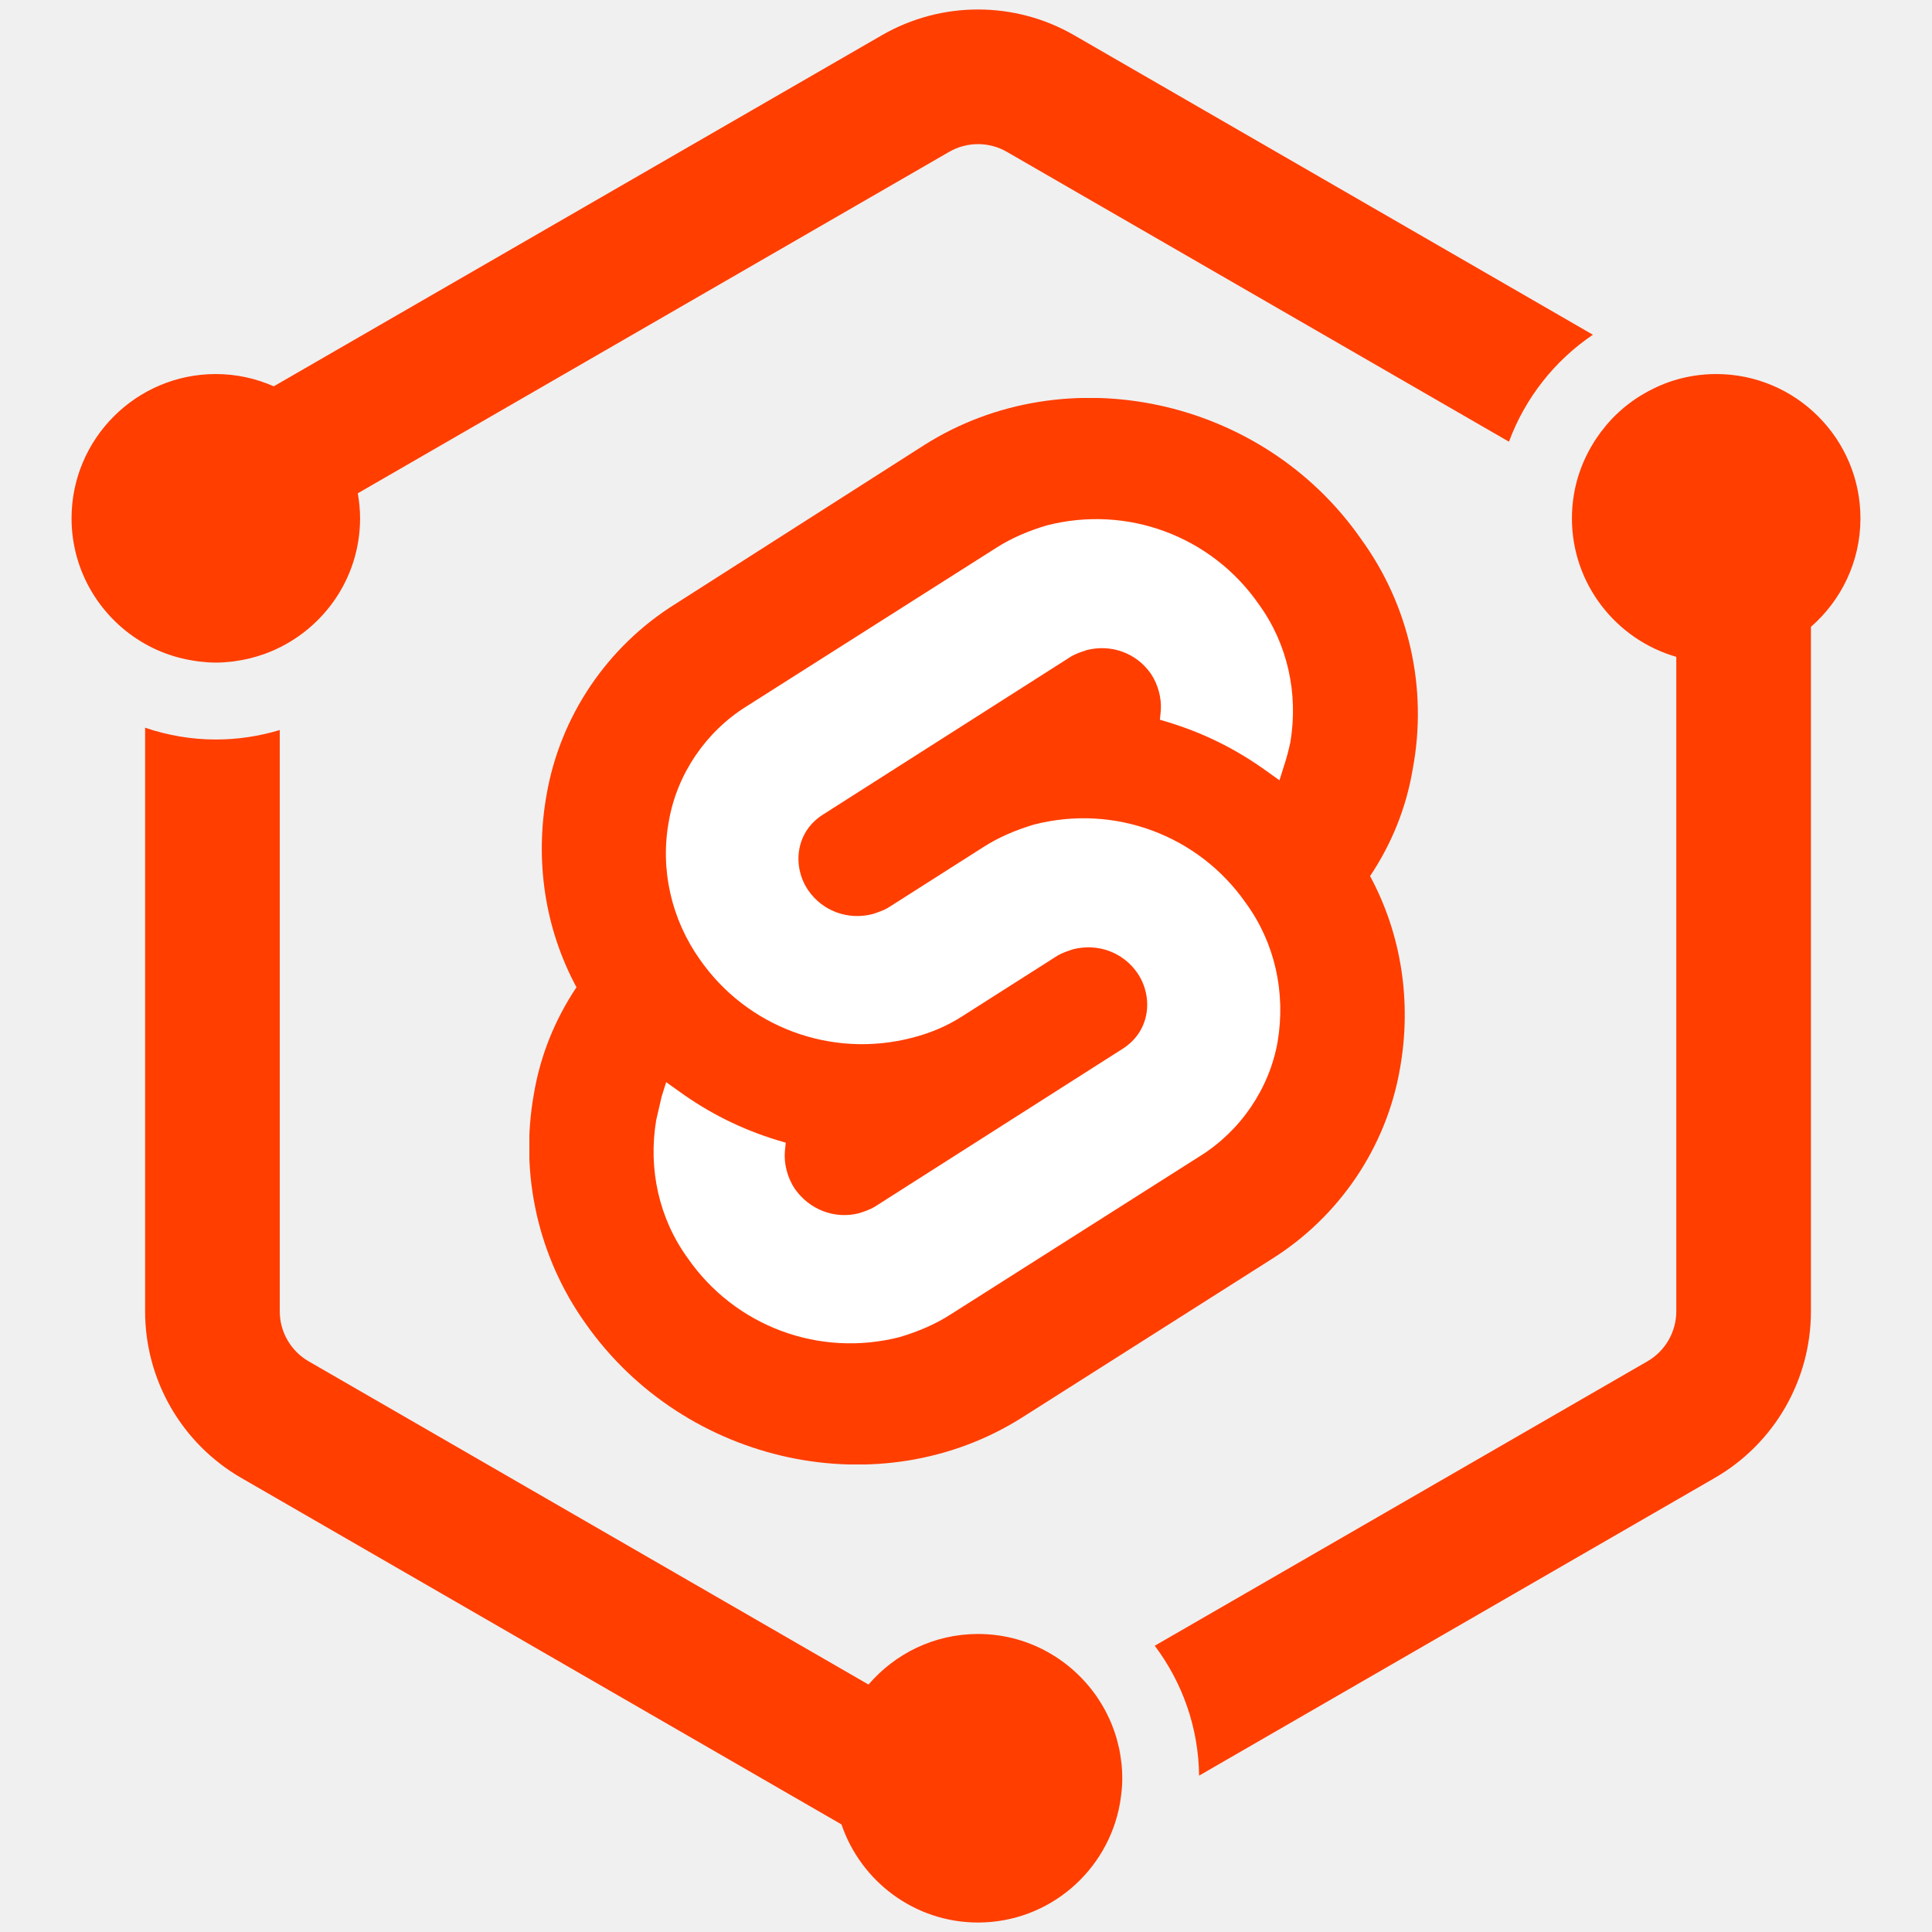
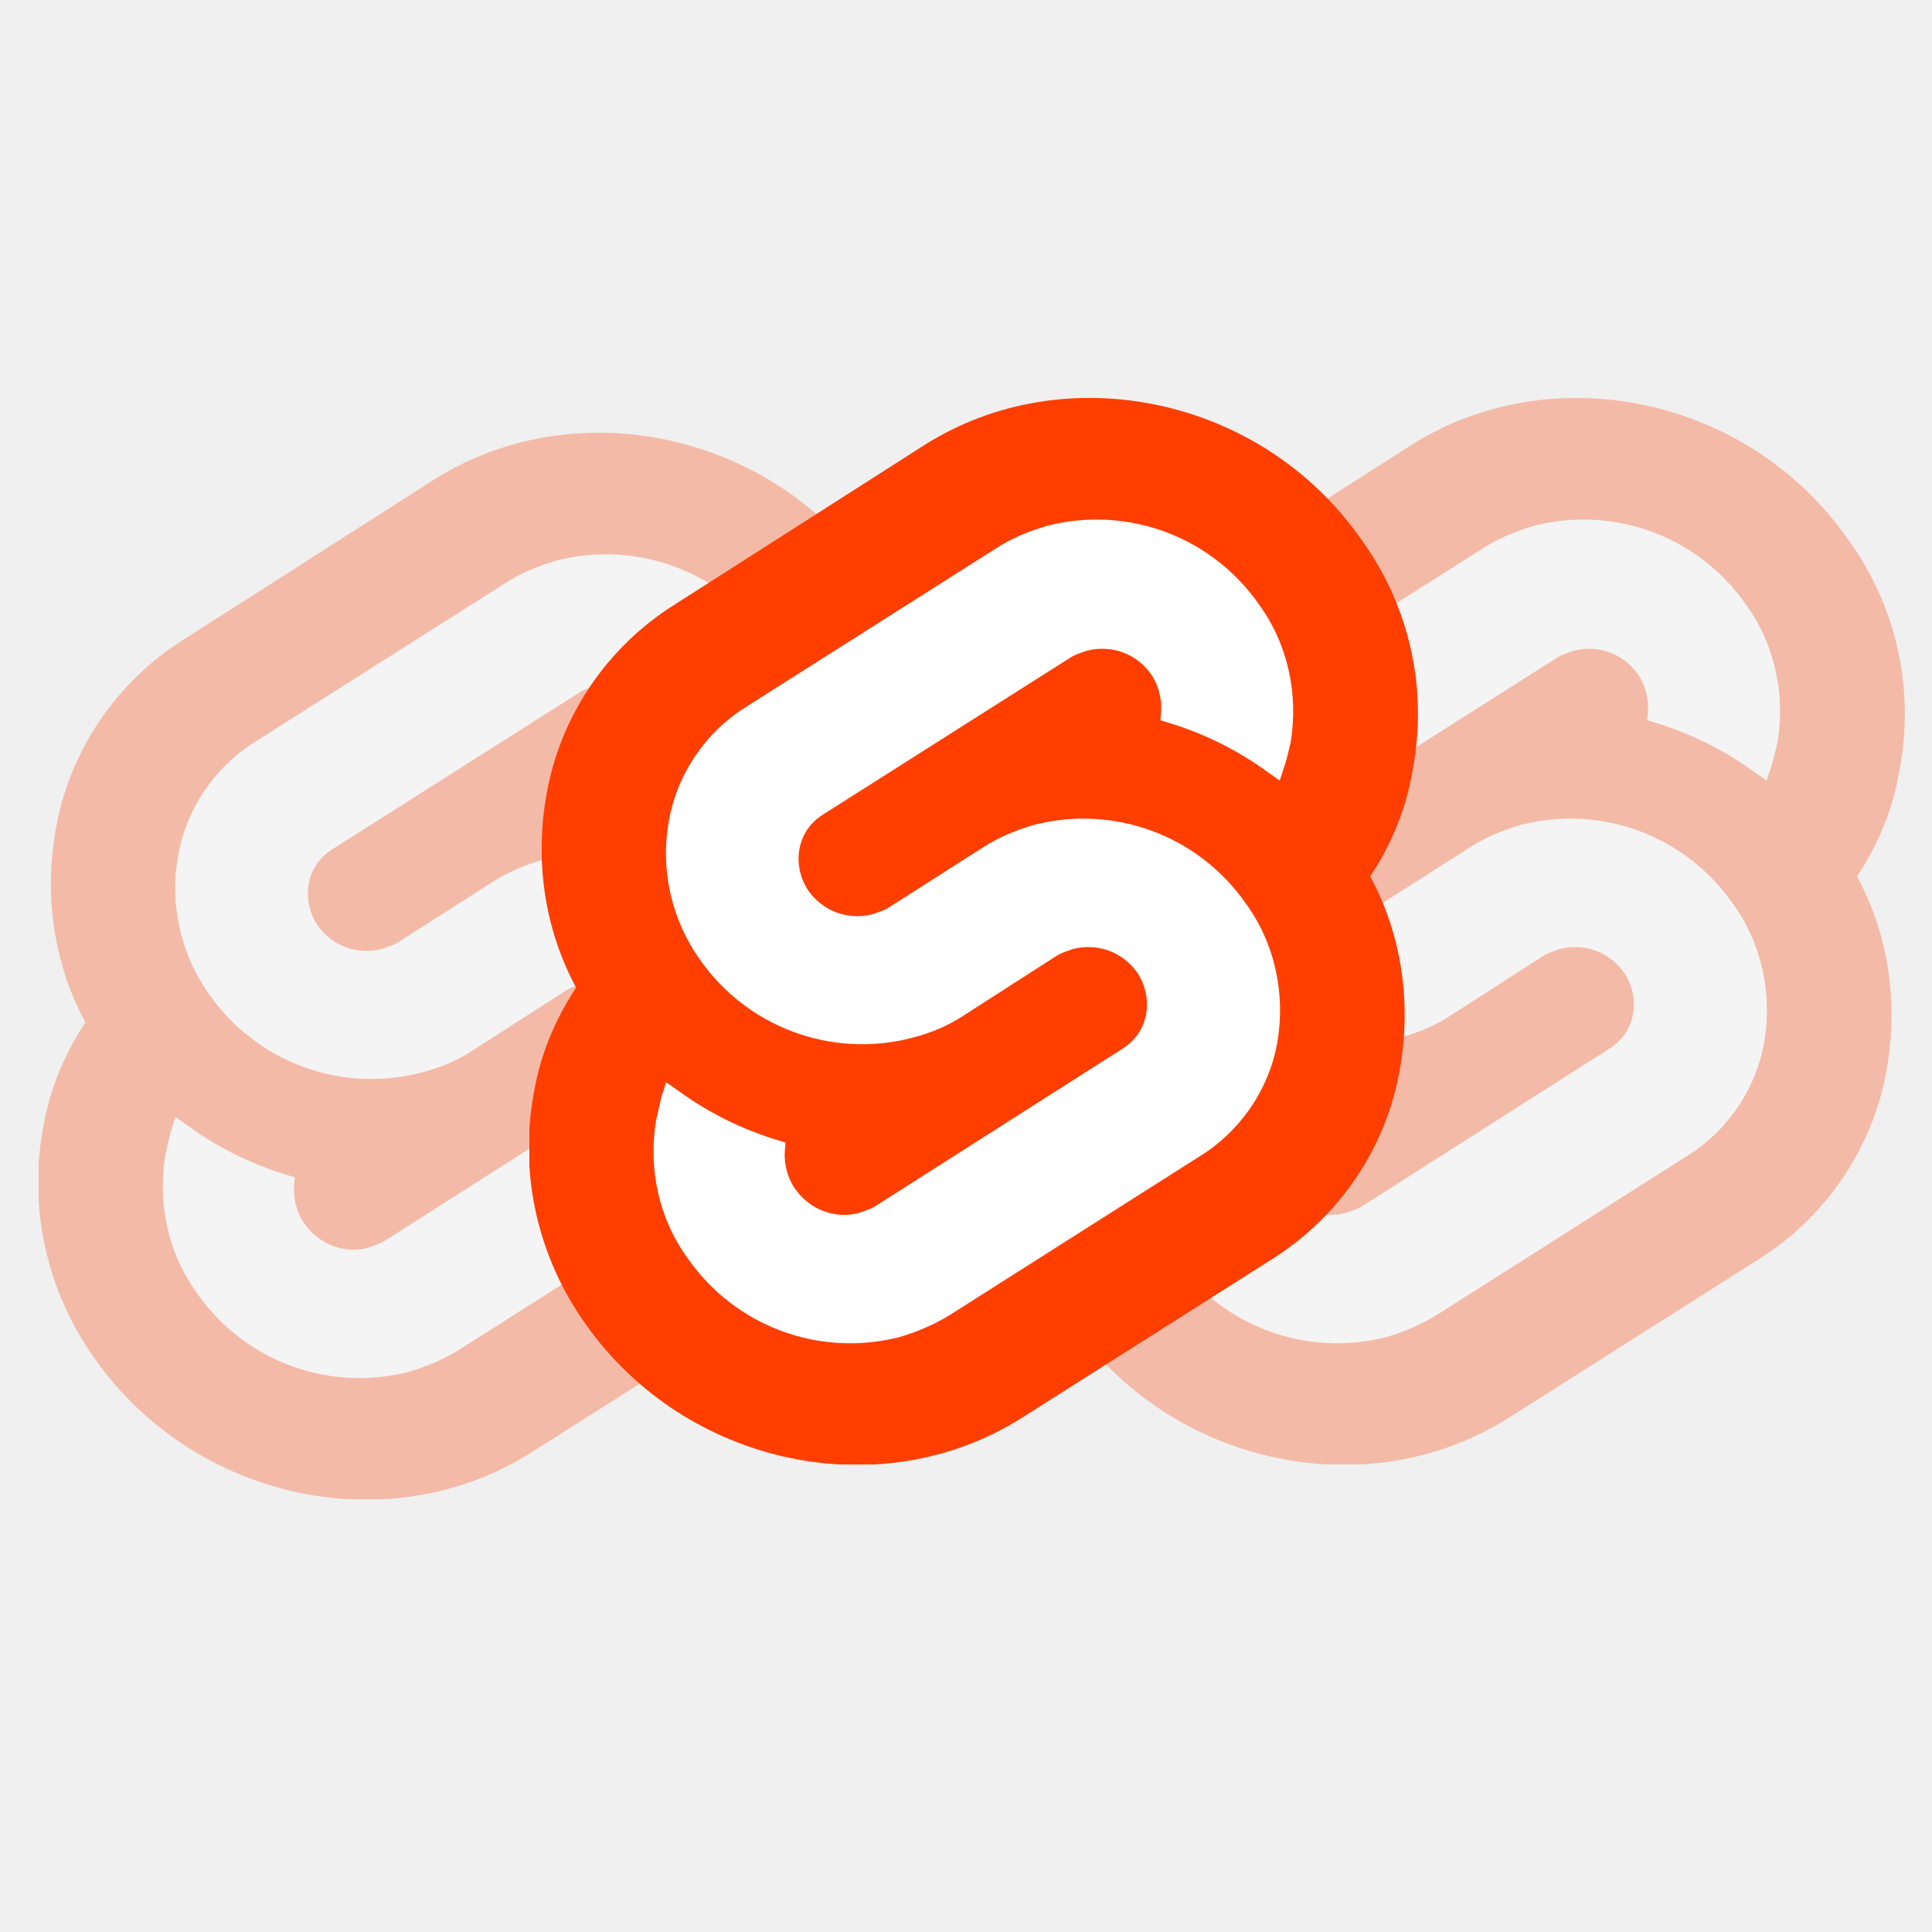
- <svg xmlns="http://www.w3.org/2000/svg" width="500" height="500" viewBox="0 0 500 500" fill="none">
-   <path fill-rule="evenodd" clip-rule="evenodd" d="M290.445 460.207C290.445 462.157 290.256 464.058 289.961 465.926C289.924 466.164 289.896 466.396 289.855 466.627C286.802 484.164 271.509 497.546 253.113 497.546C236.71 497.546 222.779 486.894 217.777 472.159L62.442 382.486C47.038 373.592 37.554 357.152 37.554 339.378V188.332C43.308 190.281 49.443 191.385 55.856 191.385C61.61 191.385 67.161 190.512 72.4 188.928V339.378C72.4 344.691 75.256 349.641 79.871 352.302L224.774 435.961C231.627 427.965 241.774 422.871 253.113 422.871C265.449 422.871 276.364 428.901 283.171 438.148C283.293 438.316 283.419 438.477 283.541 438.645C284.016 439.32 284.468 440.009 284.901 440.721C285.067 440.993 285.235 441.258 285.396 441.537C285.779 442.189 286.131 442.859 286.472 443.537C286.659 443.901 286.832 444.265 287 444.636C287.295 445.265 287.567 445.901 287.825 446.548C288.012 447.012 288.173 447.475 288.341 447.942C288.548 448.532 288.751 449.129 288.924 449.73C289.099 450.309 289.226 450.887 289.371 451.459C289.502 452.002 289.641 452.539 289.747 453.09C289.892 453.811 289.984 454.542 290.088 455.274C290.138 455.721 290.226 456.143 290.267 456.583C290.376 457.779 290.445 458.982 290.445 460.207ZM481.482 134.139C481.482 145.34 476.509 155.378 468.668 162.224V339.378C468.668 357.152 459.189 373.592 443.779 382.486L310.325 459.532C310.175 446.924 305.915 435.32 298.848 425.917L426.357 352.302C430.965 349.641 433.823 344.691 433.823 339.378V169.991C418.251 165.503 406.811 151.145 406.811 134.139C406.811 125.858 409.56 118.226 414.138 112.032C414.203 111.934 414.279 111.836 414.353 111.738C415.214 110.593 416.141 109.488 417.127 108.447L417.26 108.303C419.309 106.169 421.599 104.295 424.097 102.694C424.357 102.526 424.627 102.376 424.894 102.208C425.883 101.618 426.894 101.057 427.935 100.555C428.242 100.41 428.548 100.254 428.862 100.115C430.161 99.525 431.505 98.981 432.885 98.554C432.892 98.554 432.892 98.554 432.892 98.548C436.447 97.42 440.224 96.802 444.15 96.802C464.74 96.802 481.482 113.547 481.482 134.139ZM37.554 166.648C26.209 160.235 18.519 148.075 18.519 134.139C18.519 113.547 35.265 96.802 55.856 96.802C61.193 96.802 66.259 97.952 70.856 99.976L228.221 9.122C235.917 4.675 244.521 2.454 253.108 2.454C261.707 2.454 270.306 4.675 278.002 9.122L412.242 86.63C402.366 93.292 394.717 102.971 390.518 114.311L260.578 39.3C258.311 37.988 255.728 37.3 253.108 37.3C250.495 37.3 247.915 37.988 245.643 39.3L92.592 127.668C92.962 129.773 93.188 131.924 93.188 134.139C93.188 150.203 82.97 163.89 68.711 169.146C68.601 169.187 68.485 169.233 68.381 169.268C67.242 169.667 66.103 170.019 64.929 170.314C64.692 170.372 64.46 170.442 64.223 170.488C63.148 170.736 62.049 170.933 60.945 171.089C60.644 171.129 60.349 171.187 60.043 171.222C58.666 171.378 57.273 171.477 55.856 171.477C54.335 171.477 52.838 171.355 51.357 171.176C50.964 171.129 50.577 171.06 50.178 170.996C49.044 170.823 47.934 170.604 46.83 170.326C46.494 170.239 46.153 170.164 45.812 170.066C42.903 169.244 40.133 168.106 37.554 166.648Z" fill="#FF3E00" />
-   <g clip-path="url(#clip0_5_2)">
-     <path d="M352.229 139.488C326.674 102.766 275.797 92.007 239.222 115.163L174.747 156.329C157.163 167.322 144.971 185.332 141.455 205.681C138.407 222.756 140.986 240.298 149.192 255.502C143.565 263.922 139.813 273.278 138.172 283.102C134.421 303.919 139.345 325.437 151.536 342.512C177.326 379.234 227.968 389.993 264.543 366.837L329.018 325.905C346.602 314.912 358.794 296.902 362.311 276.553C365.359 259.478 362.78 241.936 354.574 226.732C360.201 218.312 363.952 208.956 365.593 199.132C369.579 178.081 364.655 156.563 352.229 139.488Z" fill="#FF3E00" />
-     <path d="M232.892 346.02C212.025 351.4 190.221 343.214 178.03 325.671C170.527 315.38 167.714 302.515 169.824 289.885C170.293 287.78 170.761 285.908 171.23 283.803L172.403 280.061L175.685 282.4C183.422 288.014 191.862 292.224 201.006 295.031L203.351 295.732L203.116 298.071C202.882 301.346 203.82 304.854 205.695 307.661C209.446 313.041 216.011 315.614 222.341 313.976C223.748 313.508 225.155 313.041 226.327 312.339L290.568 271.407C293.85 269.302 295.96 266.261 296.664 262.519C297.367 258.776 296.429 254.8 294.319 251.759C290.568 246.38 284.003 244.041 277.673 245.678C276.266 246.146 274.859 246.614 273.687 247.315L249.069 262.986C245.084 265.559 240.629 267.431 235.94 268.6C215.073 273.98 193.269 265.793 181.077 248.251C173.809 237.959 170.761 225.095 173.106 212.464C175.216 200.302 182.719 189.308 193.269 182.759L257.744 141.827C261.73 139.254 266.184 137.383 270.874 135.98C291.74 130.6 313.544 138.786 325.736 156.329C333.239 166.62 336.052 179.485 333.942 192.115C333.473 194.22 333.004 196.092 332.301 198.197L331.128 201.939L327.846 199.6C320.109 193.986 311.669 189.776 302.525 186.969L300.18 186.268L300.415 183.929C300.649 180.654 299.712 177.146 297.836 174.339C294.085 168.959 287.52 166.62 281.19 168.258C279.783 168.725 278.376 169.193 277.204 169.895L212.963 210.827C209.681 212.932 207.571 215.973 206.867 219.715C206.164 223.458 207.102 227.434 209.212 230.475C212.963 235.854 219.528 238.193 225.858 236.556C227.265 236.088 228.672 235.62 229.844 234.919L254.462 219.247C258.447 216.675 262.902 214.803 267.591 213.4C288.458 208.02 310.262 216.207 322.454 233.749C329.956 244.041 332.77 256.905 330.66 269.536C328.549 281.698 321.047 292.692 310.496 299.241L246.021 340.173C242.036 342.746 237.581 344.617 232.892 346.02Z" fill="white" />
+ <svg xmlns="http://www.w3.org/2000/svg" xmlns:xlink="http://www.w3.org/1999/xlink" version="1.1" id="Layer_1" x="0px" y="0px" viewBox="0 0 500 500" style="enable-background:new 0 0 500 500;" xml:space="preserve">
+   <style type="text/css">
+ 	.st0{opacity:0.3;}
+ 	.st1{clip-path:url(#SVGID_00000041284121144680595270000009919538270849003690_);}
+ 	.st2{fill:#FF3E00;}
+ 	.st3{fill:#FFFFFF;}
+ 	.st4{clip-path:url(#SVGID_00000111890992121257815160000013855186557433876671_);}
+ 	.st5{clip-path:url(#SVGID_00000165945384503028398690000013810583394946478243_);}
+ </style>
+   <g class="st0">
+     <defs>
+       <rect id="SVGID_1_" x="263" y="103" class="st0" width="230" height="276" />
+     </defs>
+     <clipPath id="SVGID_00000143577507327498980780000007431004954988909705_">
+       <use xlink:href="#SVGID_1_" style="overflow:visible;" />
+     </clipPath>
+     <g style="clip-path:url(#SVGID_00000143577507327498980780000007431004954988909705_);">
+       <path class="st2" d="M478.2,139.5c-25.6-36.7-76.4-47.5-113-24.3l-64.5,41.2c-17.6,11-29.8,29-33.3,49.4    c-3,17.1-0.5,34.6,7.7,49.8c-5.6,8.4-9.4,17.8-11,27.6c-3.8,20.8,1.2,42.3,13.4,59.4c25.8,36.7,76.4,47.5,113,24.3l64.5-40.9    c17.6-11,29.8-29,33.3-49.4c3-17.1,0.5-34.6-7.7-49.8c5.6-8.4,9.4-17.8,11-27.6C495.6,178.1,490.7,156.6,478.2,139.5z" />
+       <path class="st3" d="M358.9,346c-20.9,5.4-42.7-2.8-54.9-20.3c-7.5-10.3-10.3-23.2-8.2-35.8c0.5-2.1,0.9-4,1.4-6.1l1.2-3.7    l3.3,2.3c7.7,5.6,16.2,9.8,25.3,12.6l2.3,0.7l-0.2,2.3c-0.2,3.3,0.7,6.8,2.6,9.6c3.8,5.4,10.3,8,16.6,6.3c1.4-0.5,2.8-0.9,4-1.6    l64.2-40.9c3.3-2.1,5.4-5.1,6.1-8.9c0.7-3.7-0.2-7.7-2.3-10.8c-3.8-5.4-10.3-7.7-16.6-6.1c-1.4,0.5-2.8,0.9-4,1.6L375.1,263    c-4,2.6-8.4,4.4-13.1,5.6c-20.9,5.4-42.7-2.8-54.9-20.3c-7.3-10.3-10.3-23.2-8-35.8c2.1-12.2,9.6-23.2,20.2-29.7l64.5-40.9    c4-2.6,8.4-4.4,13.1-5.8c20.9-5.4,42.7,2.8,54.9,20.3c7.5,10.3,10.3,23.2,8.2,35.8c-0.5,2.1-0.9,4-1.6,6.1l-1.2,3.7l-3.3-2.3    c-7.7-5.6-16.2-9.8-25.3-12.6l-2.3-0.7l0.2-2.3c0.2-3.3-0.7-6.8-2.6-9.6c-3.8-5.4-10.3-7.7-16.6-6.1c-1.4,0.5-2.8,0.9-4,1.6    L339,210.8c-3.3,2.1-5.4,5.1-6.1,8.9c-0.7,3.7,0.2,7.7,2.3,10.8c3.8,5.4,10.3,7.7,16.6,6.1c1.4-0.5,2.8-0.9,4-1.6l24.6-15.7    c4-2.6,8.4-4.4,13.1-5.8c20.9-5.4,42.7,2.8,54.9,20.3c7.5,10.3,10.3,23.2,8.2,35.8c-2.1,12.2-9.6,23.2-20.2,29.7L372,340.2    C368,342.7,363.6,344.6,358.9,346z" />
+     </g>
  </g>
-   <defs>
-     <clipPath id="clip0_5_2">
-       <rect width="230" height="276" fill="white" transform="translate(137 103)" />
+   <g class="st0">
+     <defs>
+       <rect id="SVGID_00000012460918685649482730000002532862803361272971_" x="10" y="112" class="st0" width="230" height="276" />
+     </defs>
+     <clipPath id="SVGID_00000155108231801246491700000001034097429533582222_">
+       <use xlink:href="#SVGID_00000012460918685649482730000002532862803361272971_" style="overflow:visible;" />
    </clipPath>
-   </defs>
+     <g style="clip-path:url(#SVGID_00000155108231801246491700000001034097429533582222_);">
+       <path class="st2" d="M225.2,148.5c-25.6-36.7-76.4-47.5-113-24.3l-64.5,41.2c-17.6,11-29.8,29-33.3,49.4    c-3,17.1-0.5,34.6,7.7,49.8c-5.6,8.4-9.4,17.8-11,27.6c-3.8,20.8,1.2,42.3,13.4,59.4c25.8,36.7,76.4,47.5,113,24.3l64.5-40.9    c17.6-11,29.8-29,33.3-49.4c3-17.1,0.5-34.6-7.7-49.8c5.6-8.4,9.4-17.8,11-27.6C242.6,187.1,237.7,165.6,225.2,148.5z" />
+       <path class="st3" d="M105.9,355c-20.9,5.4-42.7-2.8-54.9-20.3c-7.5-10.3-10.3-23.2-8.2-35.8c0.5-2.1,0.9-4,1.4-6.1l1.2-3.7    l3.3,2.3c7.7,5.6,16.2,9.8,25.3,12.6l2.3,0.7l-0.2,2.3c-0.2,3.3,0.7,6.8,2.6,9.6c3.8,5.4,10.3,8,16.6,6.3c1.4-0.5,2.8-0.9,4-1.6    l64.2-40.9c3.3-2.1,5.4-5.1,6.1-8.9c0.7-3.7-0.2-7.7-2.3-10.8c-3.8-5.4-10.3-7.7-16.6-6.1c-1.4,0.5-2.8,0.9-4,1.6L122.1,272    c-4,2.6-8.4,4.4-13.1,5.6c-20.9,5.4-42.7-2.8-54.9-20.3c-7.3-10.3-10.3-23.2-8-35.8c2.1-12.2,9.6-23.2,20.2-29.7l64.5-40.9    c4-2.6,8.4-4.4,13.1-5.8c20.9-5.4,42.7,2.8,54.9,20.3c7.5,10.3,10.3,23.2,8.2,35.8c-0.5,2.1-0.9,4-1.6,6.1l-1.2,3.7l-3.3-2.3    c-7.7-5.6-16.2-9.8-25.3-12.6l-2.3-0.7l0.2-2.3c0.2-3.3-0.7-6.8-2.6-9.6c-3.8-5.4-10.3-7.7-16.6-6.1c-1.4,0.5-2.8,0.9-4,1.6    L86,219.8c-3.3,2.1-5.4,5.1-6.1,8.9c-0.7,3.7,0.2,7.7,2.3,10.8c3.8,5.4,10.3,7.7,16.6,6.1c1.4-0.5,2.8-0.9,4-1.6l24.6-15.7    c4-2.6,8.4-4.4,13.1-5.8c20.9-5.4,42.7,2.8,54.9,20.3c7.5,10.3,10.3,23.2,8.2,35.8c-2.1,12.2-9.6,23.2-20.2,29.7L119,349.2    C115,351.7,110.6,353.6,105.9,355z" />
+     </g>
+   </g>
+   <g>
+     <defs>
+       <rect id="SVGID_00000014596601282580630730000002747479687708819120_" x="137" y="103" width="230" height="276" />
+     </defs>
+     <clipPath id="SVGID_00000093861319015025566030000004991623717276019118_">
+       <use xlink:href="#SVGID_00000014596601282580630730000002747479687708819120_" style="overflow:visible;" />
+     </clipPath>
+     <g style="clip-path:url(#SVGID_00000093861319015025566030000004991623717276019118_);">
+       <path class="st2" d="M352.2,139.5c-25.6-36.7-76.4-47.5-113-24.3l-64.5,41.2c-17.6,11-29.8,29-33.3,49.4    c-3,17.1-0.5,34.6,7.7,49.8c-5.6,8.4-9.4,17.8-11,27.6c-3.8,20.8,1.2,42.3,13.4,59.4c25.8,36.7,76.4,47.5,113,24.3l64.5-40.9    c17.6-11,29.8-29,33.3-49.4c3-17.1,0.5-34.6-7.7-49.8c5.6-8.4,9.4-17.8,11-27.6C369.6,178.1,364.7,156.6,352.2,139.5z" />
+       <path class="st3" d="M232.9,346c-20.9,5.4-42.7-2.8-54.9-20.3c-7.5-10.3-10.3-23.2-8.2-35.8c0.5-2.1,0.9-4,1.4-6.1l1.2-3.7    l3.3,2.3c7.7,5.6,16.2,9.8,25.3,12.6l2.3,0.7l-0.2,2.3c-0.2,3.3,0.7,6.8,2.6,9.6c3.8,5.4,10.3,8,16.6,6.3c1.4-0.5,2.8-0.9,4-1.6    l64.2-40.9c3.3-2.1,5.4-5.1,6.1-8.9c0.7-3.7-0.2-7.7-2.3-10.8c-3.8-5.4-10.3-7.7-16.6-6.1c-1.4,0.5-2.8,0.9-4,1.6L249.1,263    c-4,2.6-8.4,4.4-13.1,5.6c-20.9,5.4-42.7-2.8-54.9-20.3c-7.3-10.3-10.3-23.2-8-35.8c2.1-12.2,9.6-23.2,20.2-29.7l64.5-40.9    c4-2.6,8.4-4.4,13.1-5.8c20.9-5.4,42.7,2.8,54.9,20.3c7.5,10.3,10.3,23.2,8.2,35.8c-0.5,2.1-0.9,4-1.6,6.1l-1.2,3.7l-3.3-2.3    c-7.7-5.6-16.2-9.8-25.3-12.6l-2.3-0.7l0.2-2.3c0.2-3.3-0.7-6.8-2.6-9.6c-3.8-5.4-10.3-7.7-16.6-6.1c-1.4,0.5-2.8,0.9-4,1.6    L213,210.8c-3.3,2.1-5.4,5.1-6.1,8.9c-0.7,3.7,0.2,7.7,2.3,10.8c3.8,5.4,10.3,7.7,16.6,6.1c1.4-0.5,2.8-0.9,4-1.6l24.6-15.7    c4-2.6,8.4-4.4,13.1-5.8c20.9-5.4,42.7,2.8,54.9,20.3c7.5,10.3,10.3,23.2,8.2,35.8c-2.1,12.2-9.6,23.2-20.2,29.7L246,340.2    C242,342.7,237.6,344.6,232.9,346z" />
+     </g>
+   </g>
</svg>
